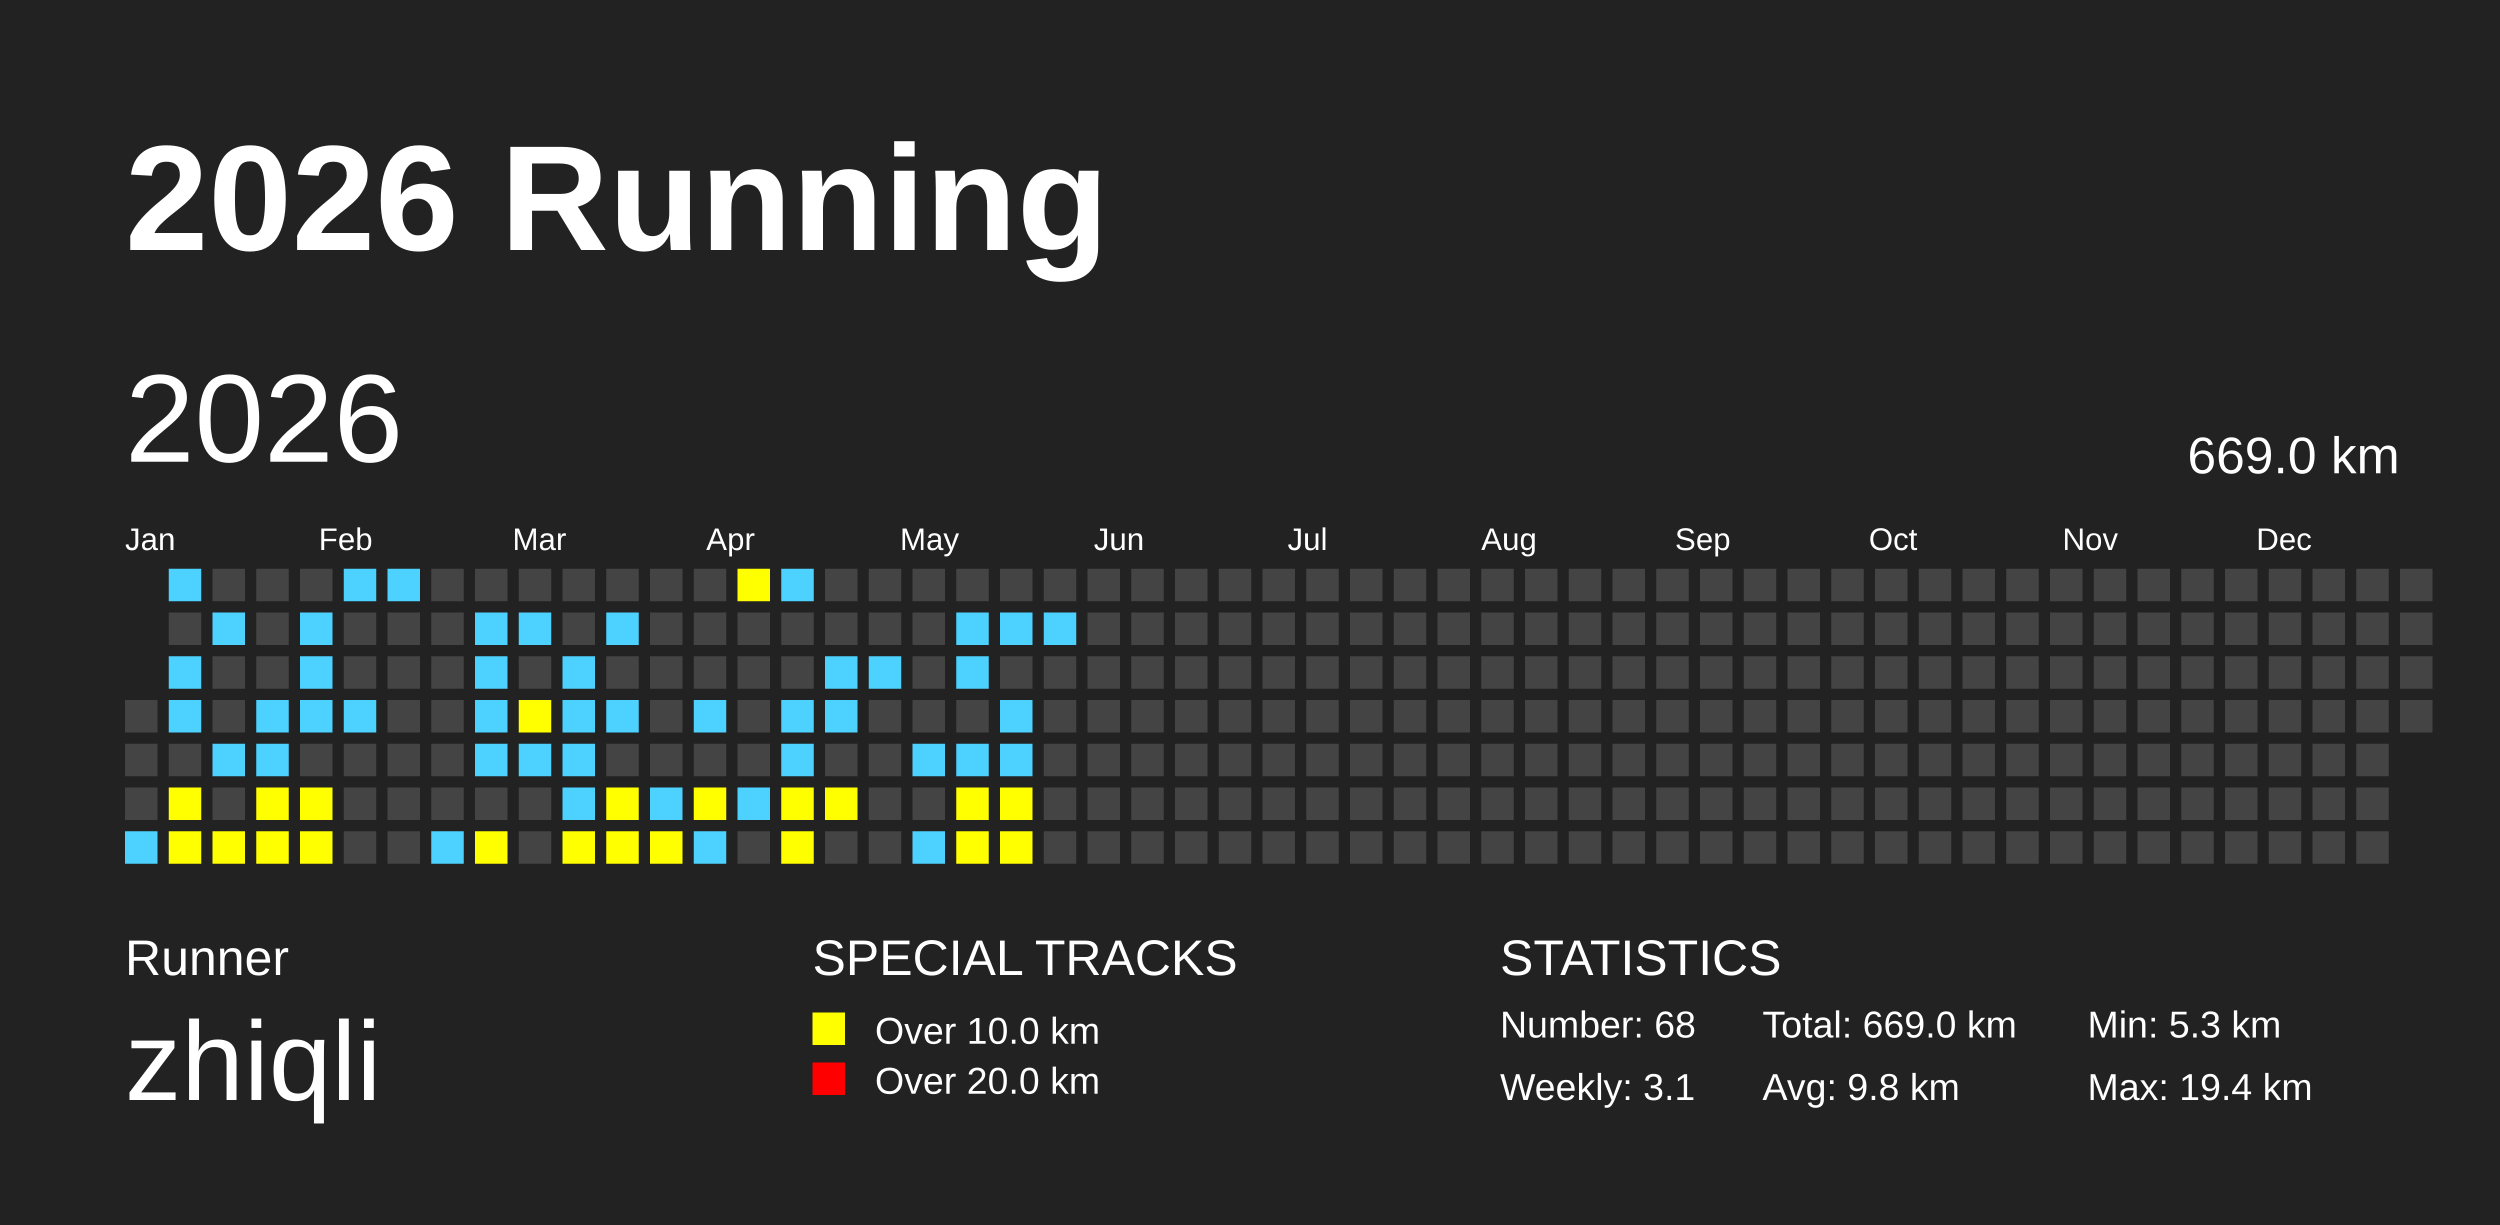
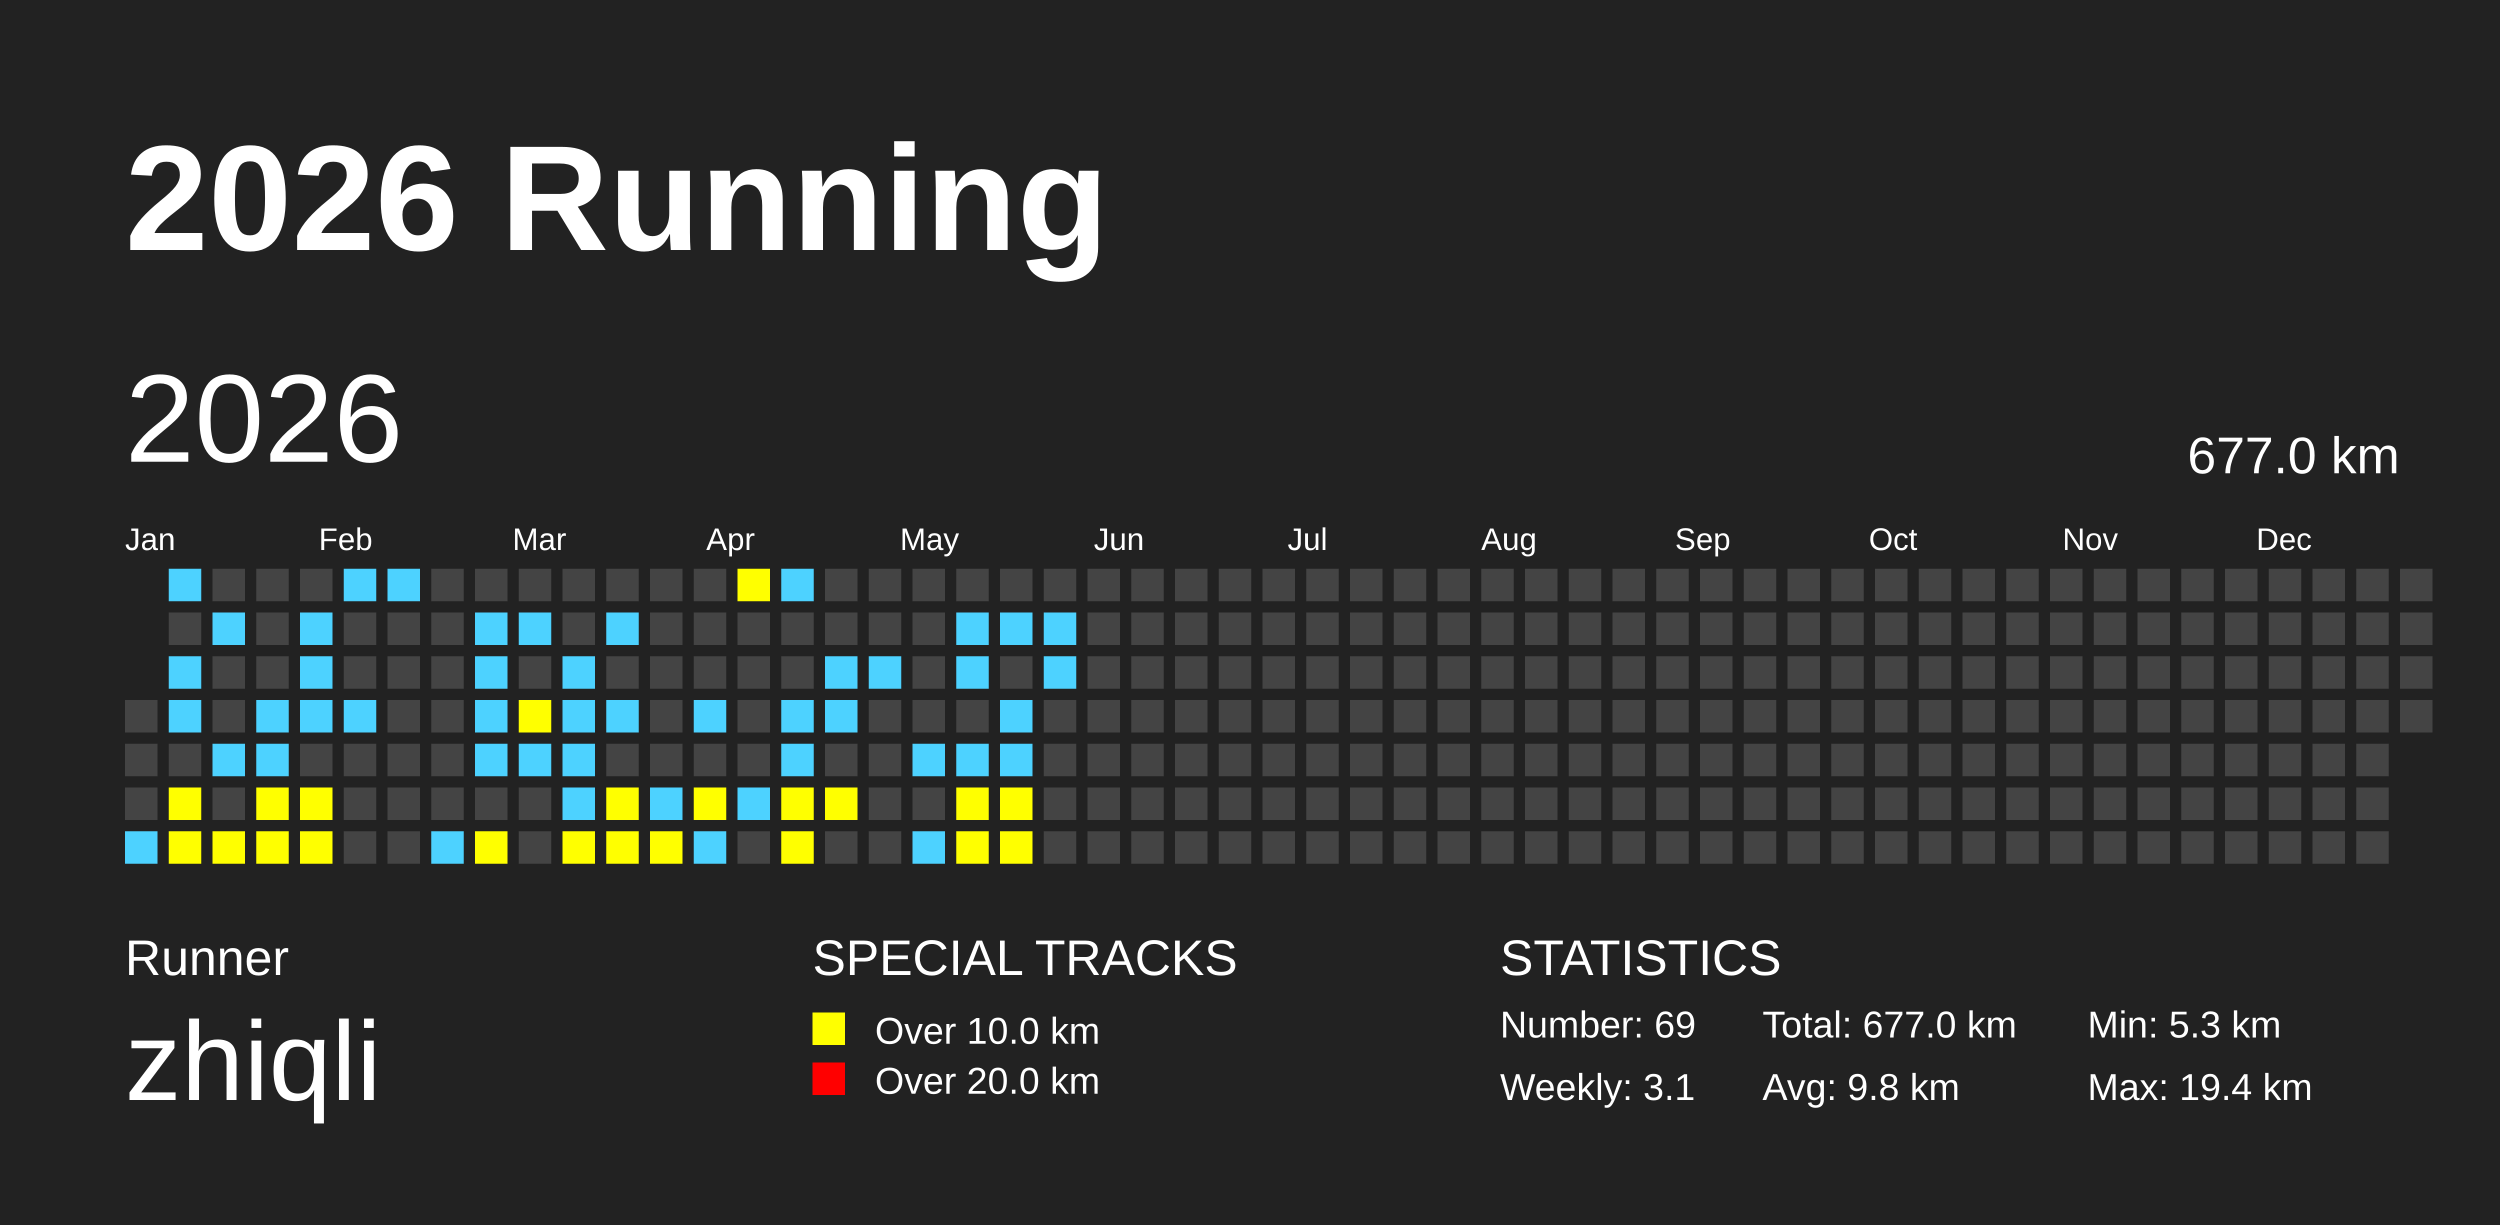
<svg xmlns="http://www.w3.org/2000/svg" baseProfile="full" height="98mm" version="1.1" viewBox="0,0,200,98" width="200mm">
  <defs />
  <rect fill="#222222" height="98" width="200" x="0" y="0" />
  <text fill="#FFFFFF" style="font-size:12px; font-family:Arial; font-weight:bold;" x="10" y="20">2026 Running</text>
  <text fill="#FFFFFF" style="font-size:4px; font-family:Arial" x="10" y="78">Runner</text>
  <text fill="#FFFFFF" style="font-size:9px; font-family:Arial" x="10" y="88">zhiqli</text>
  <text fill="#FFFFFF" style="font-size:4px; font-family:Arial" x="65" y="78">SPECIAL TRACKS</text>
  <rect fill="yellow" height="2.6" width="2.6" x="65" y="81" />
  <text fill="#FFFFFF" style="font-size:3px; font-family:Arial" x="70" y="83.5">Over 10.0 km</text>
  <rect fill="red" height="2.6" width="2.6" x="65" y="85" />
  <text fill="#FFFFFF" style="font-size:3px; font-family:Arial" x="70" y="87.5">Over 20.0 km</text>
  <text fill="#FFFFFF" style="font-size:4px; font-family:Arial" x="120" y="78">STATISTICS</text>
-   <text fill="#FFFFFF" style="font-size:3px; font-family:Arial" x="120" y="83">Number: 68</text>
+   <text fill="#FFFFFF" style="font-size:3px; font-family:Arial" x="120" y="83">Number: 69</text>
  <text fill="#FFFFFF" style="font-size:3px; font-family:Arial" x="120" y="88">Weekly: 3.1</text>
-   <text fill="#FFFFFF" style="font-size:3px; font-family:Arial" x="141" y="83">Total: 669.0 km</text>
+   <text fill="#FFFFFF" style="font-size:3px; font-family:Arial" x="141" y="83">Total: 677.0 km</text>
  <text fill="#FFFFFF" style="font-size:3px; font-family:Arial" x="141" y="88">Avg: 9.8 km</text>
  <text fill="#FFFFFF" style="font-size:3px; font-family:Arial" x="167" y="83">Min: 5.3 km</text>
  <text fill="#FFFFFF" style="font-size:3px; font-family:Arial" x="167" y="88">Max: 19.4 km</text>
  <text dominant-baseline="hanging" fill="#FFFFFF" style="font-size:10.0px; font-family:Arial;" x="10" y="30">2026</text>
-   <text dominant-baseline="hanging" fill="#FFFFFF" style="font-size:4.125px; font-family:Arial;" x="175" y="35">669.0 km</text>
+   <text dominant-baseline="hanging" fill="#FFFFFF" style="font-size:4.125px; font-family:Arial;" x="175" y="35">677.0 km</text>
  <text fill="#FFFFFF" style="font-size:2.5px; font-family:Arial" x="10.0" y="44">Jan</text>
  <text fill="#FFFFFF" style="font-size:2.5px; font-family:Arial" x="25.5" y="44">Feb</text>
  <text fill="#FFFFFF" style="font-size:2.5px; font-family:Arial" x="41.0" y="44">Mar</text>
  <text fill="#FFFFFF" style="font-size:2.5px; font-family:Arial" x="56.5" y="44">Apr</text>
  <text fill="#FFFFFF" style="font-size:2.5px; font-family:Arial" x="72.0" y="44">May</text>
  <text fill="#FFFFFF" style="font-size:2.5px; font-family:Arial" x="87.5" y="44">Jun</text>
  <text fill="#FFFFFF" style="font-size:2.5px; font-family:Arial" x="103.0" y="44">Jul</text>
  <text fill="#FFFFFF" style="font-size:2.5px; font-family:Arial" x="118.5" y="44">Aug</text>
  <text fill="#FFFFFF" style="font-size:2.5px; font-family:Arial" x="134.0" y="44">Sep</text>
  <text fill="#FFFFFF" style="font-size:2.5px; font-family:Arial" x="149.5" y="44">Oct</text>
  <text fill="#FFFFFF" style="font-size:2.5px; font-family:Arial" x="165.0" y="44">Nov</text>
  <text fill="#FFFFFF" style="font-size:2.5px; font-family:Arial" x="180.5" y="44">Dec</text>
  <rect fill="#444444" height="2.6" width="2.6" x="10.0" y="56.0" />
  <rect fill="#444444" height="2.6" width="2.6" x="10.0" y="59.5" />
  <rect fill="#444444" height="2.6" width="2.6" x="10.0" y="63.0" />
  <rect fill="#4DD2FF" height="2.6" width="2.6" x="10.0" y="66.5" />
  <rect fill="#4DD2FF" height="2.6" width="2.6" x="13.5" y="45.5" />
  <rect fill="#444444" height="2.6" width="2.6" x="13.5" y="49.0" />
  <rect fill="#4DD2FF" height="2.6" width="2.6" x="13.5" y="52.5" />
  <rect fill="#4DD2FF" height="2.6" width="2.6" x="13.5" y="56.0" />
  <rect fill="#444444" height="2.6" width="2.6" x="13.5" y="59.5" />
  <rect fill="yellow" height="2.6" width="2.6" x="13.5" y="63.0" />
  <rect fill="yellow" height="2.6" width="2.6" x="13.5" y="66.5" />
  <rect fill="#444444" height="2.6" width="2.6" x="17.0" y="45.5" />
  <rect fill="#4DD2FF" height="2.6" width="2.6" x="17.0" y="49.0" />
  <rect fill="#444444" height="2.6" width="2.6" x="17.0" y="52.5" />
  <rect fill="#444444" height="2.6" width="2.6" x="17.0" y="56.0" />
  <rect fill="#4DD2FF" height="2.6" width="2.6" x="17.0" y="59.5" />
  <rect fill="#444444" height="2.6" width="2.6" x="17.0" y="63.0" />
  <rect fill="yellow" height="2.6" width="2.6" x="17.0" y="66.5" />
  <rect fill="#444444" height="2.6" width="2.6" x="20.5" y="45.5" />
  <rect fill="#444444" height="2.6" width="2.6" x="20.5" y="49.0" />
  <rect fill="#444444" height="2.6" width="2.6" x="20.5" y="52.5" />
  <rect fill="#4DD2FF" height="2.6" width="2.6" x="20.5" y="56.0" />
  <rect fill="#4DD2FF" height="2.6" width="2.6" x="20.5" y="59.5" />
  <rect fill="yellow" height="2.6" width="2.6" x="20.5" y="63.0" />
  <rect fill="yellow" height="2.6" width="2.6" x="20.5" y="66.5" />
  <rect fill="#444444" height="2.6" width="2.6" x="24.0" y="45.5" />
  <rect fill="#4DD2FF" height="2.6" width="2.6" x="24.0" y="49.0" />
  <rect fill="#4DD2FF" height="2.6" width="2.6" x="24.0" y="52.5" />
  <rect fill="#4DD2FF" height="2.6" width="2.6" x="24.0" y="56.0" />
  <rect fill="#444444" height="2.6" width="2.6" x="24.0" y="59.5" />
  <rect fill="yellow" height="2.6" width="2.6" x="24.0" y="63.0" />
  <rect fill="yellow" height="2.6" width="2.6" x="24.0" y="66.5" />
  <rect fill="#4DD2FF" height="2.6" width="2.6" x="27.5" y="45.5" />
  <rect fill="#444444" height="2.6" width="2.6" x="27.5" y="49.0" />
  <rect fill="#444444" height="2.6" width="2.6" x="27.5" y="52.5" />
  <rect fill="#4DD2FF" height="2.6" width="2.6" x="27.5" y="56.0" />
  <rect fill="#444444" height="2.6" width="2.6" x="27.5" y="59.5" />
  <rect fill="#444444" height="2.6" width="2.6" x="27.5" y="63.0" />
  <rect fill="#444444" height="2.6" width="2.6" x="27.5" y="66.5" />
  <rect fill="#4DD2FF" height="2.6" width="2.6" x="31.0" y="45.5" />
  <rect fill="#444444" height="2.6" width="2.6" x="31.0" y="49.0" />
  <rect fill="#444444" height="2.6" width="2.6" x="31.0" y="52.5" />
  <rect fill="#444444" height="2.6" width="2.6" x="31.0" y="56.0" />
  <rect fill="#444444" height="2.6" width="2.6" x="31.0" y="59.5" />
  <rect fill="#444444" height="2.6" width="2.6" x="31.0" y="63.0" />
  <rect fill="#444444" height="2.6" width="2.6" x="31.0" y="66.5" />
  <rect fill="#444444" height="2.6" width="2.6" x="34.5" y="45.5" />
  <rect fill="#444444" height="2.6" width="2.6" x="34.5" y="49.0" />
  <rect fill="#444444" height="2.6" width="2.6" x="34.5" y="52.5" />
  <rect fill="#444444" height="2.6" width="2.6" x="34.5" y="56.0" />
  <rect fill="#444444" height="2.6" width="2.6" x="34.5" y="59.5" />
  <rect fill="#444444" height="2.6" width="2.6" x="34.5" y="63.0" />
  <rect fill="#4DD2FF" height="2.6" width="2.6" x="34.5" y="66.5" />
  <rect fill="#444444" height="2.6" width="2.6" x="38.0" y="45.5" />
  <rect fill="#4DD2FF" height="2.6" width="2.6" x="38.0" y="49.0" />
  <rect fill="#4DD2FF" height="2.6" width="2.6" x="38.0" y="52.5" />
  <rect fill="#4DD2FF" height="2.6" width="2.6" x="38.0" y="56.0" />
  <rect fill="#4DD2FF" height="2.6" width="2.6" x="38.0" y="59.5" />
  <rect fill="#444444" height="2.6" width="2.6" x="38.0" y="63.0" />
  <rect fill="yellow" height="2.6" width="2.6" x="38.0" y="66.5" />
  <rect fill="#444444" height="2.6" width="2.6" x="41.5" y="45.5" />
  <rect fill="#4DD2FF" height="2.6" width="2.6" x="41.5" y="49.0" />
  <rect fill="#444444" height="2.6" width="2.6" x="41.5" y="52.5" />
  <rect fill="yellow" height="2.6" width="2.6" x="41.5" y="56.0" />
  <rect fill="#4DD2FF" height="2.6" width="2.6" x="41.5" y="59.5" />
  <rect fill="#444444" height="2.6" width="2.6" x="41.5" y="63.0" />
  <rect fill="#444444" height="2.6" width="2.6" x="41.5" y="66.5" />
  <rect fill="#444444" height="2.6" width="2.6" x="45.0" y="45.5" />
  <rect fill="#444444" height="2.6" width="2.6" x="45.0" y="49.0" />
  <rect fill="#4DD2FF" height="2.6" width="2.6" x="45.0" y="52.5" />
  <rect fill="#4DD2FF" height="2.6" width="2.6" x="45.0" y="56.0" />
  <rect fill="#4DD2FF" height="2.6" width="2.6" x="45.0" y="59.5" />
  <rect fill="#4DD2FF" height="2.6" width="2.6" x="45.0" y="63.0" />
  <rect fill="yellow" height="2.6" width="2.6" x="45.0" y="66.5" />
  <rect fill="#444444" height="2.6" width="2.6" x="48.5" y="45.5" />
  <rect fill="#4DD2FF" height="2.6" width="2.6" x="48.5" y="49.0" />
  <rect fill="#444444" height="2.6" width="2.6" x="48.5" y="52.5" />
  <rect fill="#4DD2FF" height="2.6" width="2.6" x="48.5" y="56.0" />
  <rect fill="#444444" height="2.6" width="2.6" x="48.5" y="59.5" />
  <rect fill="yellow" height="2.6" width="2.6" x="48.5" y="63.0" />
  <rect fill="yellow" height="2.6" width="2.6" x="48.5" y="66.5" />
  <rect fill="#444444" height="2.6" width="2.6" x="52.0" y="45.5" />
  <rect fill="#444444" height="2.6" width="2.6" x="52.0" y="49.0" />
  <rect fill="#444444" height="2.6" width="2.6" x="52.0" y="52.5" />
  <rect fill="#444444" height="2.6" width="2.6" x="52.0" y="56.0" />
  <rect fill="#444444" height="2.6" width="2.6" x="52.0" y="59.5" />
  <rect fill="#4DD2FF" height="2.6" width="2.6" x="52.0" y="63.0" />
  <rect fill="yellow" height="2.6" width="2.6" x="52.0" y="66.5" />
  <rect fill="#444444" height="2.6" width="2.6" x="55.5" y="45.5" />
  <rect fill="#444444" height="2.6" width="2.6" x="55.5" y="49.0" />
  <rect fill="#444444" height="2.6" width="2.6" x="55.5" y="52.5" />
  <rect fill="#4DD2FF" height="2.6" width="2.6" x="55.5" y="56.0" />
  <rect fill="#444444" height="2.6" width="2.6" x="55.5" y="59.5" />
  <rect fill="yellow" height="2.6" width="2.6" x="55.5" y="63.0" />
  <rect fill="#4DD2FF" height="2.6" width="2.6" x="55.5" y="66.5" />
  <rect fill="yellow" height="2.6" width="2.6" x="59.0" y="45.5" />
  <rect fill="#444444" height="2.6" width="2.6" x="59.0" y="49.0" />
  <rect fill="#444444" height="2.6" width="2.6" x="59.0" y="52.5" />
  <rect fill="#444444" height="2.6" width="2.6" x="59.0" y="56.0" />
  <rect fill="#444444" height="2.6" width="2.6" x="59.0" y="59.5" />
  <rect fill="#4DD2FF" height="2.6" width="2.6" x="59.0" y="63.0" />
  <rect fill="#444444" height="2.6" width="2.6" x="59.0" y="66.5" />
  <rect fill="#4DD2FF" height="2.6" width="2.6" x="62.5" y="45.5" />
  <rect fill="#444444" height="2.6" width="2.6" x="62.5" y="49.0" />
  <rect fill="#444444" height="2.6" width="2.6" x="62.5" y="52.5" />
  <rect fill="#4DD2FF" height="2.6" width="2.6" x="62.5" y="56.0" />
  <rect fill="#4DD2FF" height="2.6" width="2.6" x="62.5" y="59.5" />
  <rect fill="yellow" height="2.6" width="2.6" x="62.5" y="63.0" />
  <rect fill="yellow" height="2.6" width="2.6" x="62.5" y="66.5" />
  <rect fill="#444444" height="2.6" width="2.6" x="66.0" y="45.5" />
  <rect fill="#444444" height="2.6" width="2.6" x="66.0" y="49.0" />
  <rect fill="#4DD2FF" height="2.6" width="2.6" x="66.0" y="52.5" />
  <rect fill="#4DD2FF" height="2.6" width="2.6" x="66.0" y="56.0" />
  <rect fill="#444444" height="2.6" width="2.6" x="66.0" y="59.5" />
  <rect fill="yellow" height="2.6" width="2.6" x="66.0" y="63.0" />
  <rect fill="#444444" height="2.6" width="2.6" x="66.0" y="66.5" />
  <rect fill="#444444" height="2.6" width="2.6" x="69.5" y="45.5" />
  <rect fill="#444444" height="2.6" width="2.6" x="69.5" y="49.0" />
  <rect fill="#4DD2FF" height="2.6" width="2.6" x="69.5" y="52.5" />
  <rect fill="#444444" height="2.6" width="2.6" x="69.5" y="56.0" />
  <rect fill="#444444" height="2.6" width="2.6" x="69.5" y="59.5" />
  <rect fill="#444444" height="2.6" width="2.6" x="69.5" y="63.0" />
  <rect fill="#444444" height="2.6" width="2.6" x="69.5" y="66.5" />
  <rect fill="#444444" height="2.6" width="2.6" x="73.0" y="45.5" />
  <rect fill="#444444" height="2.6" width="2.6" x="73.0" y="49.0" />
  <rect fill="#444444" height="2.6" width="2.6" x="73.0" y="52.5" />
  <rect fill="#444444" height="2.6" width="2.6" x="73.0" y="56.0" />
  <rect fill="#4DD2FF" height="2.6" width="2.6" x="73.0" y="59.5" />
  <rect fill="#444444" height="2.6" width="2.6" x="73.0" y="63.0" />
  <rect fill="#4DD2FF" height="2.6" width="2.6" x="73.0" y="66.5" />
  <rect fill="#444444" height="2.6" width="2.6" x="76.5" y="45.5" />
  <rect fill="#4DD2FF" height="2.6" width="2.6" x="76.5" y="49.0" />
  <rect fill="#4DD2FF" height="2.6" width="2.6" x="76.5" y="52.5" />
  <rect fill="#444444" height="2.6" width="2.6" x="76.5" y="56.0" />
  <rect fill="#4DD2FF" height="2.6" width="2.6" x="76.5" y="59.5" />
  <rect fill="yellow" height="2.6" width="2.6" x="76.5" y="63.0" />
  <rect fill="yellow" height="2.6" width="2.6" x="76.5" y="66.5" />
  <rect fill="#444444" height="2.6" width="2.6" x="80.0" y="45.5" />
  <rect fill="#4DD2FF" height="2.6" width="2.6" x="80.0" y="49.0" />
  <rect fill="#444444" height="2.6" width="2.6" x="80.0" y="52.5" />
  <rect fill="#4DD2FF" height="2.6" width="2.6" x="80.0" y="56.0" />
  <rect fill="#4DD2FF" height="2.6" width="2.6" x="80.0" y="59.5" />
  <rect fill="yellow" height="2.6" width="2.6" x="80.0" y="63.0" />
  <rect fill="yellow" height="2.6" width="2.6" x="80.0" y="66.5" />
  <rect fill="#444444" height="2.6" width="2.6" x="83.5" y="45.5" />
  <rect fill="#4DD2FF" height="2.6" width="2.6" x="83.5" y="49.0" />
-   <rect fill="#444444" height="2.6" width="2.6" x="83.5" y="52.5" />
+   <rect fill="#4DD2FF" height="2.6" width="2.6" x="83.5" y="52.5" />
  <rect fill="#444444" height="2.6" width="2.6" x="83.5" y="56.0" />
  <rect fill="#444444" height="2.6" width="2.6" x="83.5" y="59.5" />
  <rect fill="#444444" height="2.6" width="2.6" x="83.5" y="63.0" />
  <rect fill="#444444" height="2.6" width="2.6" x="83.5" y="66.5" />
  <rect fill="#444444" height="2.6" width="2.6" x="87.0" y="45.5" />
  <rect fill="#444444" height="2.6" width="2.6" x="87.0" y="49.0" />
  <rect fill="#444444" height="2.6" width="2.6" x="87.0" y="52.5" />
  <rect fill="#444444" height="2.6" width="2.6" x="87.0" y="56.0" />
  <rect fill="#444444" height="2.6" width="2.6" x="87.0" y="59.5" />
  <rect fill="#444444" height="2.6" width="2.6" x="87.0" y="63.0" />
  <rect fill="#444444" height="2.6" width="2.6" x="87.0" y="66.5" />
  <rect fill="#444444" height="2.6" width="2.6" x="90.5" y="45.5" />
  <rect fill="#444444" height="2.6" width="2.6" x="90.5" y="49.0" />
  <rect fill="#444444" height="2.6" width="2.6" x="90.5" y="52.5" />
  <rect fill="#444444" height="2.6" width="2.6" x="90.5" y="56.0" />
  <rect fill="#444444" height="2.6" width="2.6" x="90.5" y="59.5" />
  <rect fill="#444444" height="2.6" width="2.6" x="90.5" y="63.0" />
  <rect fill="#444444" height="2.6" width="2.6" x="90.5" y="66.5" />
  <rect fill="#444444" height="2.6" width="2.6" x="94.0" y="45.5" />
  <rect fill="#444444" height="2.6" width="2.6" x="94.0" y="49.0" />
  <rect fill="#444444" height="2.6" width="2.6" x="94.0" y="52.5" />
  <rect fill="#444444" height="2.6" width="2.6" x="94.0" y="56.0" />
  <rect fill="#444444" height="2.6" width="2.6" x="94.0" y="59.5" />
  <rect fill="#444444" height="2.6" width="2.6" x="94.0" y="63.0" />
  <rect fill="#444444" height="2.6" width="2.6" x="94.0" y="66.5" />
  <rect fill="#444444" height="2.6" width="2.6" x="97.5" y="45.5" />
  <rect fill="#444444" height="2.6" width="2.6" x="97.5" y="49.0" />
  <rect fill="#444444" height="2.6" width="2.6" x="97.5" y="52.5" />
  <rect fill="#444444" height="2.6" width="2.6" x="97.5" y="56.0" />
  <rect fill="#444444" height="2.6" width="2.6" x="97.5" y="59.5" />
  <rect fill="#444444" height="2.6" width="2.6" x="97.5" y="63.0" />
  <rect fill="#444444" height="2.6" width="2.6" x="97.5" y="66.5" />
  <rect fill="#444444" height="2.6" width="2.6" x="101.0" y="45.5" />
  <rect fill="#444444" height="2.6" width="2.6" x="101.0" y="49.0" />
  <rect fill="#444444" height="2.6" width="2.6" x="101.0" y="52.5" />
  <rect fill="#444444" height="2.6" width="2.6" x="101.0" y="56.0" />
  <rect fill="#444444" height="2.6" width="2.6" x="101.0" y="59.5" />
  <rect fill="#444444" height="2.6" width="2.6" x="101.0" y="63.0" />
  <rect fill="#444444" height="2.6" width="2.6" x="101.0" y="66.5" />
  <rect fill="#444444" height="2.6" width="2.6" x="104.5" y="45.5" />
  <rect fill="#444444" height="2.6" width="2.6" x="104.5" y="49.0" />
  <rect fill="#444444" height="2.6" width="2.6" x="104.5" y="52.5" />
  <rect fill="#444444" height="2.6" width="2.6" x="104.5" y="56.0" />
  <rect fill="#444444" height="2.6" width="2.6" x="104.5" y="59.5" />
  <rect fill="#444444" height="2.6" width="2.6" x="104.5" y="63.0" />
  <rect fill="#444444" height="2.6" width="2.6" x="104.5" y="66.5" />
  <rect fill="#444444" height="2.6" width="2.6" x="108.0" y="45.5" />
  <rect fill="#444444" height="2.6" width="2.6" x="108.0" y="49.0" />
  <rect fill="#444444" height="2.6" width="2.6" x="108.0" y="52.5" />
  <rect fill="#444444" height="2.6" width="2.6" x="108.0" y="56.0" />
  <rect fill="#444444" height="2.6" width="2.6" x="108.0" y="59.5" />
  <rect fill="#444444" height="2.6" width="2.6" x="108.0" y="63.0" />
  <rect fill="#444444" height="2.6" width="2.6" x="108.0" y="66.5" />
  <rect fill="#444444" height="2.6" width="2.6" x="111.5" y="45.5" />
  <rect fill="#444444" height="2.6" width="2.6" x="111.5" y="49.0" />
  <rect fill="#444444" height="2.6" width="2.6" x="111.5" y="52.5" />
  <rect fill="#444444" height="2.6" width="2.6" x="111.5" y="56.0" />
  <rect fill="#444444" height="2.6" width="2.6" x="111.5" y="59.5" />
  <rect fill="#444444" height="2.6" width="2.6" x="111.5" y="63.0" />
  <rect fill="#444444" height="2.6" width="2.6" x="111.5" y="66.5" />
  <rect fill="#444444" height="2.6" width="2.6" x="115.0" y="45.5" />
  <rect fill="#444444" height="2.6" width="2.6" x="115.0" y="49.0" />
  <rect fill="#444444" height="2.6" width="2.6" x="115.0" y="52.5" />
  <rect fill="#444444" height="2.6" width="2.6" x="115.0" y="56.0" />
  <rect fill="#444444" height="2.6" width="2.6" x="115.0" y="59.5" />
  <rect fill="#444444" height="2.6" width="2.6" x="115.0" y="63.0" />
  <rect fill="#444444" height="2.6" width="2.6" x="115.0" y="66.5" />
  <rect fill="#444444" height="2.6" width="2.6" x="118.5" y="45.5" />
  <rect fill="#444444" height="2.6" width="2.6" x="118.5" y="49.0" />
  <rect fill="#444444" height="2.6" width="2.6" x="118.5" y="52.5" />
  <rect fill="#444444" height="2.6" width="2.6" x="118.5" y="56.0" />
  <rect fill="#444444" height="2.6" width="2.6" x="118.5" y="59.5" />
  <rect fill="#444444" height="2.6" width="2.6" x="118.5" y="63.0" />
  <rect fill="#444444" height="2.6" width="2.6" x="118.5" y="66.5" />
  <rect fill="#444444" height="2.6" width="2.6" x="122.0" y="45.5" />
  <rect fill="#444444" height="2.6" width="2.6" x="122.0" y="49.0" />
  <rect fill="#444444" height="2.6" width="2.6" x="122.0" y="52.5" />
  <rect fill="#444444" height="2.6" width="2.6" x="122.0" y="56.0" />
  <rect fill="#444444" height="2.6" width="2.6" x="122.0" y="59.5" />
  <rect fill="#444444" height="2.6" width="2.6" x="122.0" y="63.0" />
  <rect fill="#444444" height="2.6" width="2.6" x="122.0" y="66.5" />
  <rect fill="#444444" height="2.6" width="2.6" x="125.5" y="45.5" />
  <rect fill="#444444" height="2.6" width="2.6" x="125.5" y="49.0" />
  <rect fill="#444444" height="2.6" width="2.6" x="125.5" y="52.5" />
  <rect fill="#444444" height="2.6" width="2.6" x="125.5" y="56.0" />
  <rect fill="#444444" height="2.6" width="2.6" x="125.5" y="59.5" />
  <rect fill="#444444" height="2.6" width="2.6" x="125.5" y="63.0" />
  <rect fill="#444444" height="2.6" width="2.6" x="125.5" y="66.5" />
  <rect fill="#444444" height="2.6" width="2.6" x="129.0" y="45.5" />
  <rect fill="#444444" height="2.6" width="2.6" x="129.0" y="49.0" />
  <rect fill="#444444" height="2.6" width="2.6" x="129.0" y="52.5" />
  <rect fill="#444444" height="2.6" width="2.6" x="129.0" y="56.0" />
  <rect fill="#444444" height="2.6" width="2.6" x="129.0" y="59.5" />
  <rect fill="#444444" height="2.6" width="2.6" x="129.0" y="63.0" />
  <rect fill="#444444" height="2.6" width="2.6" x="129.0" y="66.5" />
  <rect fill="#444444" height="2.6" width="2.6" x="132.5" y="45.5" />
  <rect fill="#444444" height="2.6" width="2.6" x="132.5" y="49.0" />
  <rect fill="#444444" height="2.6" width="2.6" x="132.5" y="52.5" />
  <rect fill="#444444" height="2.6" width="2.6" x="132.5" y="56.0" />
  <rect fill="#444444" height="2.6" width="2.6" x="132.5" y="59.5" />
  <rect fill="#444444" height="2.6" width="2.6" x="132.5" y="63.0" />
  <rect fill="#444444" height="2.6" width="2.6" x="132.5" y="66.5" />
  <rect fill="#444444" height="2.6" width="2.6" x="136.0" y="45.5" />
  <rect fill="#444444" height="2.6" width="2.6" x="136.0" y="49.0" />
  <rect fill="#444444" height="2.6" width="2.6" x="136.0" y="52.5" />
  <rect fill="#444444" height="2.6" width="2.6" x="136.0" y="56.0" />
  <rect fill="#444444" height="2.6" width="2.6" x="136.0" y="59.5" />
  <rect fill="#444444" height="2.6" width="2.6" x="136.0" y="63.0" />
  <rect fill="#444444" height="2.6" width="2.6" x="136.0" y="66.5" />
  <rect fill="#444444" height="2.6" width="2.6" x="139.5" y="45.5" />
  <rect fill="#444444" height="2.6" width="2.6" x="139.5" y="49.0" />
  <rect fill="#444444" height="2.6" width="2.6" x="139.5" y="52.5" />
  <rect fill="#444444" height="2.6" width="2.6" x="139.5" y="56.0" />
  <rect fill="#444444" height="2.6" width="2.6" x="139.5" y="59.5" />
  <rect fill="#444444" height="2.6" width="2.6" x="139.5" y="63.0" />
  <rect fill="#444444" height="2.6" width="2.6" x="139.5" y="66.5" />
  <rect fill="#444444" height="2.6" width="2.6" x="143.0" y="45.5" />
  <rect fill="#444444" height="2.6" width="2.6" x="143.0" y="49.0" />
  <rect fill="#444444" height="2.6" width="2.6" x="143.0" y="52.5" />
  <rect fill="#444444" height="2.6" width="2.6" x="143.0" y="56.0" />
  <rect fill="#444444" height="2.6" width="2.6" x="143.0" y="59.5" />
  <rect fill="#444444" height="2.6" width="2.6" x="143.0" y="63.0" />
  <rect fill="#444444" height="2.6" width="2.6" x="143.0" y="66.5" />
  <rect fill="#444444" height="2.6" width="2.6" x="146.5" y="45.5" />
  <rect fill="#444444" height="2.6" width="2.6" x="146.5" y="49.0" />
  <rect fill="#444444" height="2.6" width="2.6" x="146.5" y="52.5" />
  <rect fill="#444444" height="2.6" width="2.6" x="146.5" y="56.0" />
  <rect fill="#444444" height="2.6" width="2.6" x="146.5" y="59.5" />
  <rect fill="#444444" height="2.6" width="2.6" x="146.5" y="63.0" />
  <rect fill="#444444" height="2.6" width="2.6" x="146.5" y="66.5" />
  <rect fill="#444444" height="2.6" width="2.6" x="150.0" y="45.5" />
  <rect fill="#444444" height="2.6" width="2.6" x="150.0" y="49.0" />
  <rect fill="#444444" height="2.6" width="2.6" x="150.0" y="52.5" />
  <rect fill="#444444" height="2.6" width="2.6" x="150.0" y="56.0" />
  <rect fill="#444444" height="2.6" width="2.6" x="150.0" y="59.5" />
  <rect fill="#444444" height="2.6" width="2.6" x="150.0" y="63.0" />
  <rect fill="#444444" height="2.6" width="2.6" x="150.0" y="66.5" />
  <rect fill="#444444" height="2.6" width="2.6" x="153.5" y="45.5" />
  <rect fill="#444444" height="2.6" width="2.6" x="153.5" y="49.0" />
  <rect fill="#444444" height="2.6" width="2.6" x="153.5" y="52.5" />
  <rect fill="#444444" height="2.6" width="2.6" x="153.5" y="56.0" />
  <rect fill="#444444" height="2.6" width="2.6" x="153.5" y="59.5" />
  <rect fill="#444444" height="2.6" width="2.6" x="153.5" y="63.0" />
  <rect fill="#444444" height="2.6" width="2.6" x="153.5" y="66.5" />
  <rect fill="#444444" height="2.6" width="2.6" x="157.0" y="45.5" />
  <rect fill="#444444" height="2.6" width="2.6" x="157.0" y="49.0" />
  <rect fill="#444444" height="2.6" width="2.6" x="157.0" y="52.5" />
  <rect fill="#444444" height="2.6" width="2.6" x="157.0" y="56.0" />
  <rect fill="#444444" height="2.6" width="2.6" x="157.0" y="59.5" />
  <rect fill="#444444" height="2.6" width="2.6" x="157.0" y="63.0" />
  <rect fill="#444444" height="2.6" width="2.6" x="157.0" y="66.5" />
  <rect fill="#444444" height="2.6" width="2.6" x="160.5" y="45.5" />
  <rect fill="#444444" height="2.6" width="2.6" x="160.5" y="49.0" />
  <rect fill="#444444" height="2.6" width="2.6" x="160.5" y="52.5" />
  <rect fill="#444444" height="2.6" width="2.6" x="160.5" y="56.0" />
  <rect fill="#444444" height="2.6" width="2.6" x="160.5" y="59.5" />
  <rect fill="#444444" height="2.6" width="2.6" x="160.5" y="63.0" />
  <rect fill="#444444" height="2.6" width="2.6" x="160.5" y="66.5" />
  <rect fill="#444444" height="2.6" width="2.6" x="164.0" y="45.5" />
  <rect fill="#444444" height="2.6" width="2.6" x="164.0" y="49.0" />
  <rect fill="#444444" height="2.6" width="2.6" x="164.0" y="52.5" />
  <rect fill="#444444" height="2.6" width="2.6" x="164.0" y="56.0" />
  <rect fill="#444444" height="2.6" width="2.6" x="164.0" y="59.5" />
  <rect fill="#444444" height="2.6" width="2.6" x="164.0" y="63.0" />
  <rect fill="#444444" height="2.6" width="2.6" x="164.0" y="66.5" />
  <rect fill="#444444" height="2.6" width="2.6" x="167.5" y="45.5" />
  <rect fill="#444444" height="2.6" width="2.6" x="167.5" y="49.0" />
  <rect fill="#444444" height="2.6" width="2.6" x="167.5" y="52.5" />
  <rect fill="#444444" height="2.6" width="2.6" x="167.5" y="56.0" />
  <rect fill="#444444" height="2.6" width="2.6" x="167.5" y="59.5" />
  <rect fill="#444444" height="2.6" width="2.6" x="167.5" y="63.0" />
  <rect fill="#444444" height="2.6" width="2.6" x="167.5" y="66.5" />
  <rect fill="#444444" height="2.6" width="2.6" x="171.0" y="45.5" />
  <rect fill="#444444" height="2.6" width="2.6" x="171.0" y="49.0" />
  <rect fill="#444444" height="2.6" width="2.6" x="171.0" y="52.5" />
  <rect fill="#444444" height="2.6" width="2.6" x="171.0" y="56.0" />
  <rect fill="#444444" height="2.6" width="2.6" x="171.0" y="59.5" />
  <rect fill="#444444" height="2.6" width="2.6" x="171.0" y="63.0" />
  <rect fill="#444444" height="2.6" width="2.6" x="171.0" y="66.5" />
  <rect fill="#444444" height="2.6" width="2.6" x="174.5" y="45.5" />
  <rect fill="#444444" height="2.6" width="2.6" x="174.5" y="49.0" />
  <rect fill="#444444" height="2.6" width="2.6" x="174.5" y="52.5" />
  <rect fill="#444444" height="2.6" width="2.6" x="174.5" y="56.0" />
  <rect fill="#444444" height="2.6" width="2.6" x="174.5" y="59.5" />
  <rect fill="#444444" height="2.6" width="2.6" x="174.5" y="63.0" />
  <rect fill="#444444" height="2.6" width="2.6" x="174.5" y="66.5" />
  <rect fill="#444444" height="2.6" width="2.6" x="178.0" y="45.5" />
  <rect fill="#444444" height="2.6" width="2.6" x="178.0" y="49.0" />
  <rect fill="#444444" height="2.6" width="2.6" x="178.0" y="52.5" />
  <rect fill="#444444" height="2.6" width="2.6" x="178.0" y="56.0" />
  <rect fill="#444444" height="2.6" width="2.6" x="178.0" y="59.5" />
  <rect fill="#444444" height="2.6" width="2.6" x="178.0" y="63.0" />
  <rect fill="#444444" height="2.6" width="2.6" x="178.0" y="66.5" />
  <rect fill="#444444" height="2.6" width="2.6" x="181.5" y="45.5" />
  <rect fill="#444444" height="2.6" width="2.6" x="181.5" y="49.0" />
  <rect fill="#444444" height="2.6" width="2.6" x="181.5" y="52.5" />
  <rect fill="#444444" height="2.6" width="2.6" x="181.5" y="56.0" />
  <rect fill="#444444" height="2.6" width="2.6" x="181.5" y="59.5" />
  <rect fill="#444444" height="2.6" width="2.6" x="181.5" y="63.0" />
  <rect fill="#444444" height="2.6" width="2.6" x="181.5" y="66.5" />
  <rect fill="#444444" height="2.6" width="2.6" x="185.0" y="45.5" />
  <rect fill="#444444" height="2.6" width="2.6" x="185.0" y="49.0" />
  <rect fill="#444444" height="2.6" width="2.6" x="185.0" y="52.5" />
  <rect fill="#444444" height="2.6" width="2.6" x="185.0" y="56.0" />
  <rect fill="#444444" height="2.6" width="2.6" x="185.0" y="59.5" />
  <rect fill="#444444" height="2.6" width="2.6" x="185.0" y="63.0" />
  <rect fill="#444444" height="2.6" width="2.6" x="185.0" y="66.5" />
  <rect fill="#444444" height="2.6" width="2.6" x="188.5" y="45.5" />
  <rect fill="#444444" height="2.6" width="2.6" x="188.5" y="49.0" />
  <rect fill="#444444" height="2.6" width="2.6" x="188.5" y="52.5" />
  <rect fill="#444444" height="2.6" width="2.6" x="188.5" y="56.0" />
  <rect fill="#444444" height="2.6" width="2.6" x="188.5" y="59.5" />
  <rect fill="#444444" height="2.6" width="2.6" x="188.5" y="63.0" />
  <rect fill="#444444" height="2.6" width="2.6" x="188.5" y="66.5" />
  <rect fill="#444444" height="2.6" width="2.6" x="192.0" y="45.5" />
  <rect fill="#444444" height="2.6" width="2.6" x="192.0" y="49.0" />
  <rect fill="#444444" height="2.6" width="2.6" x="192.0" y="52.5" />
  <rect fill="#444444" height="2.6" width="2.6" x="192.0" y="56.0" />
</svg>
